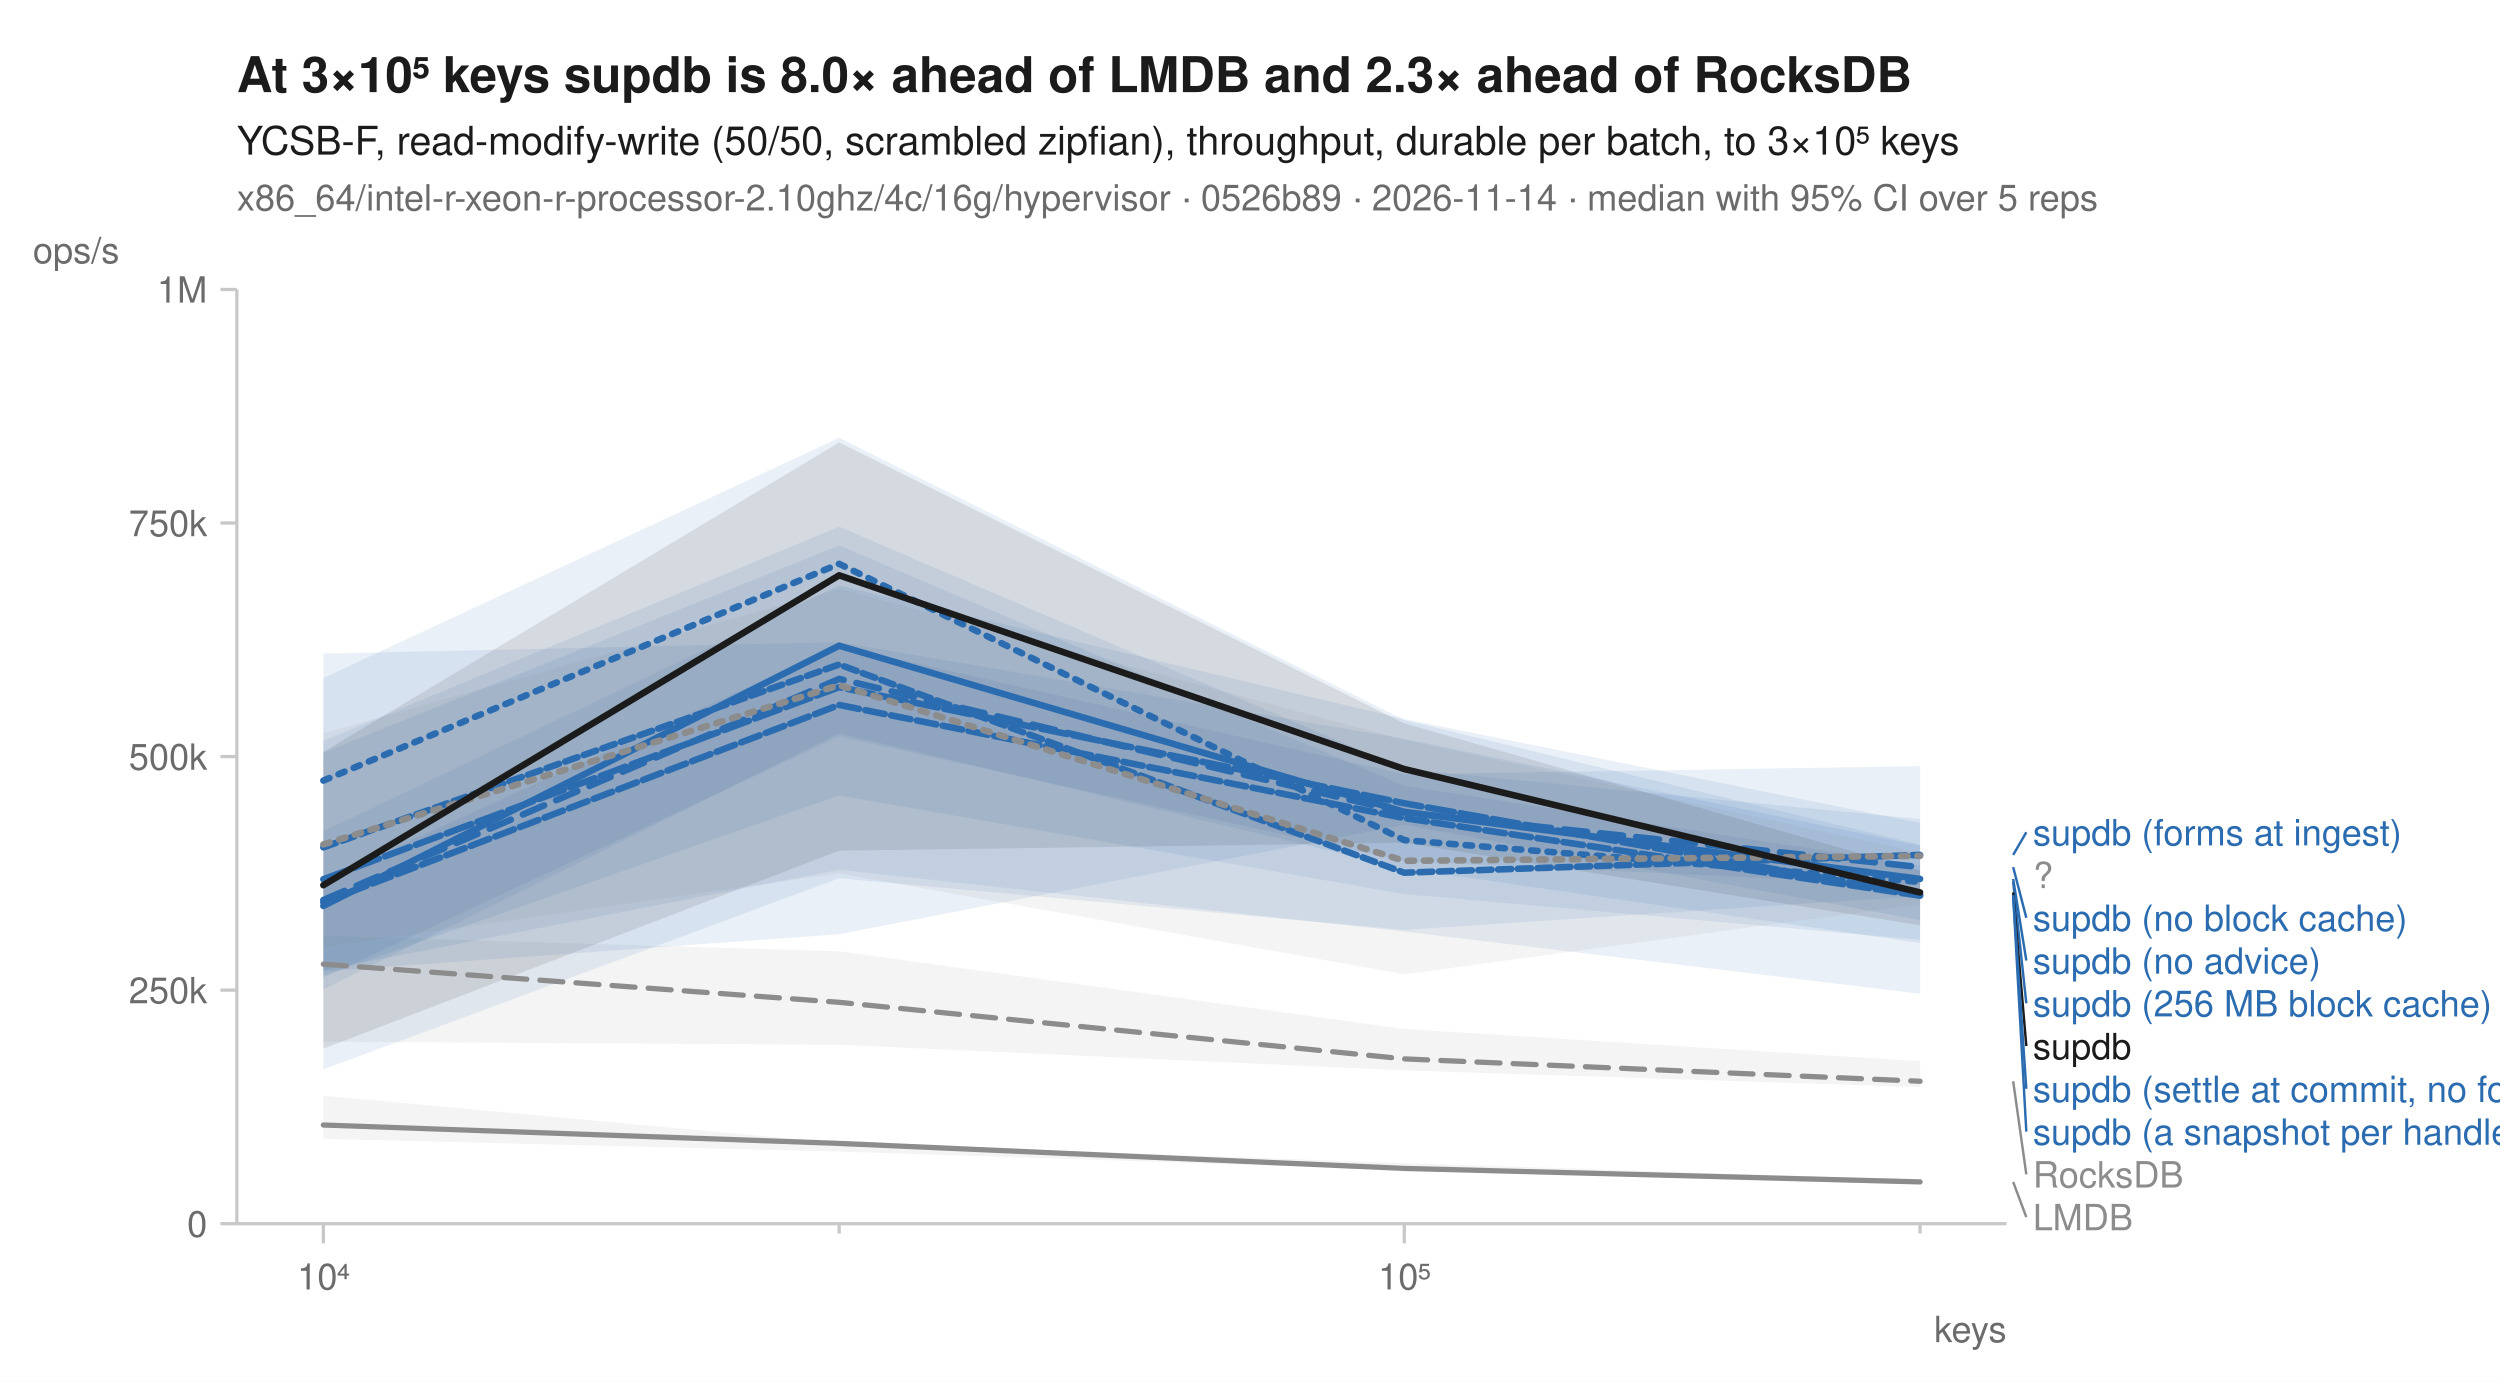
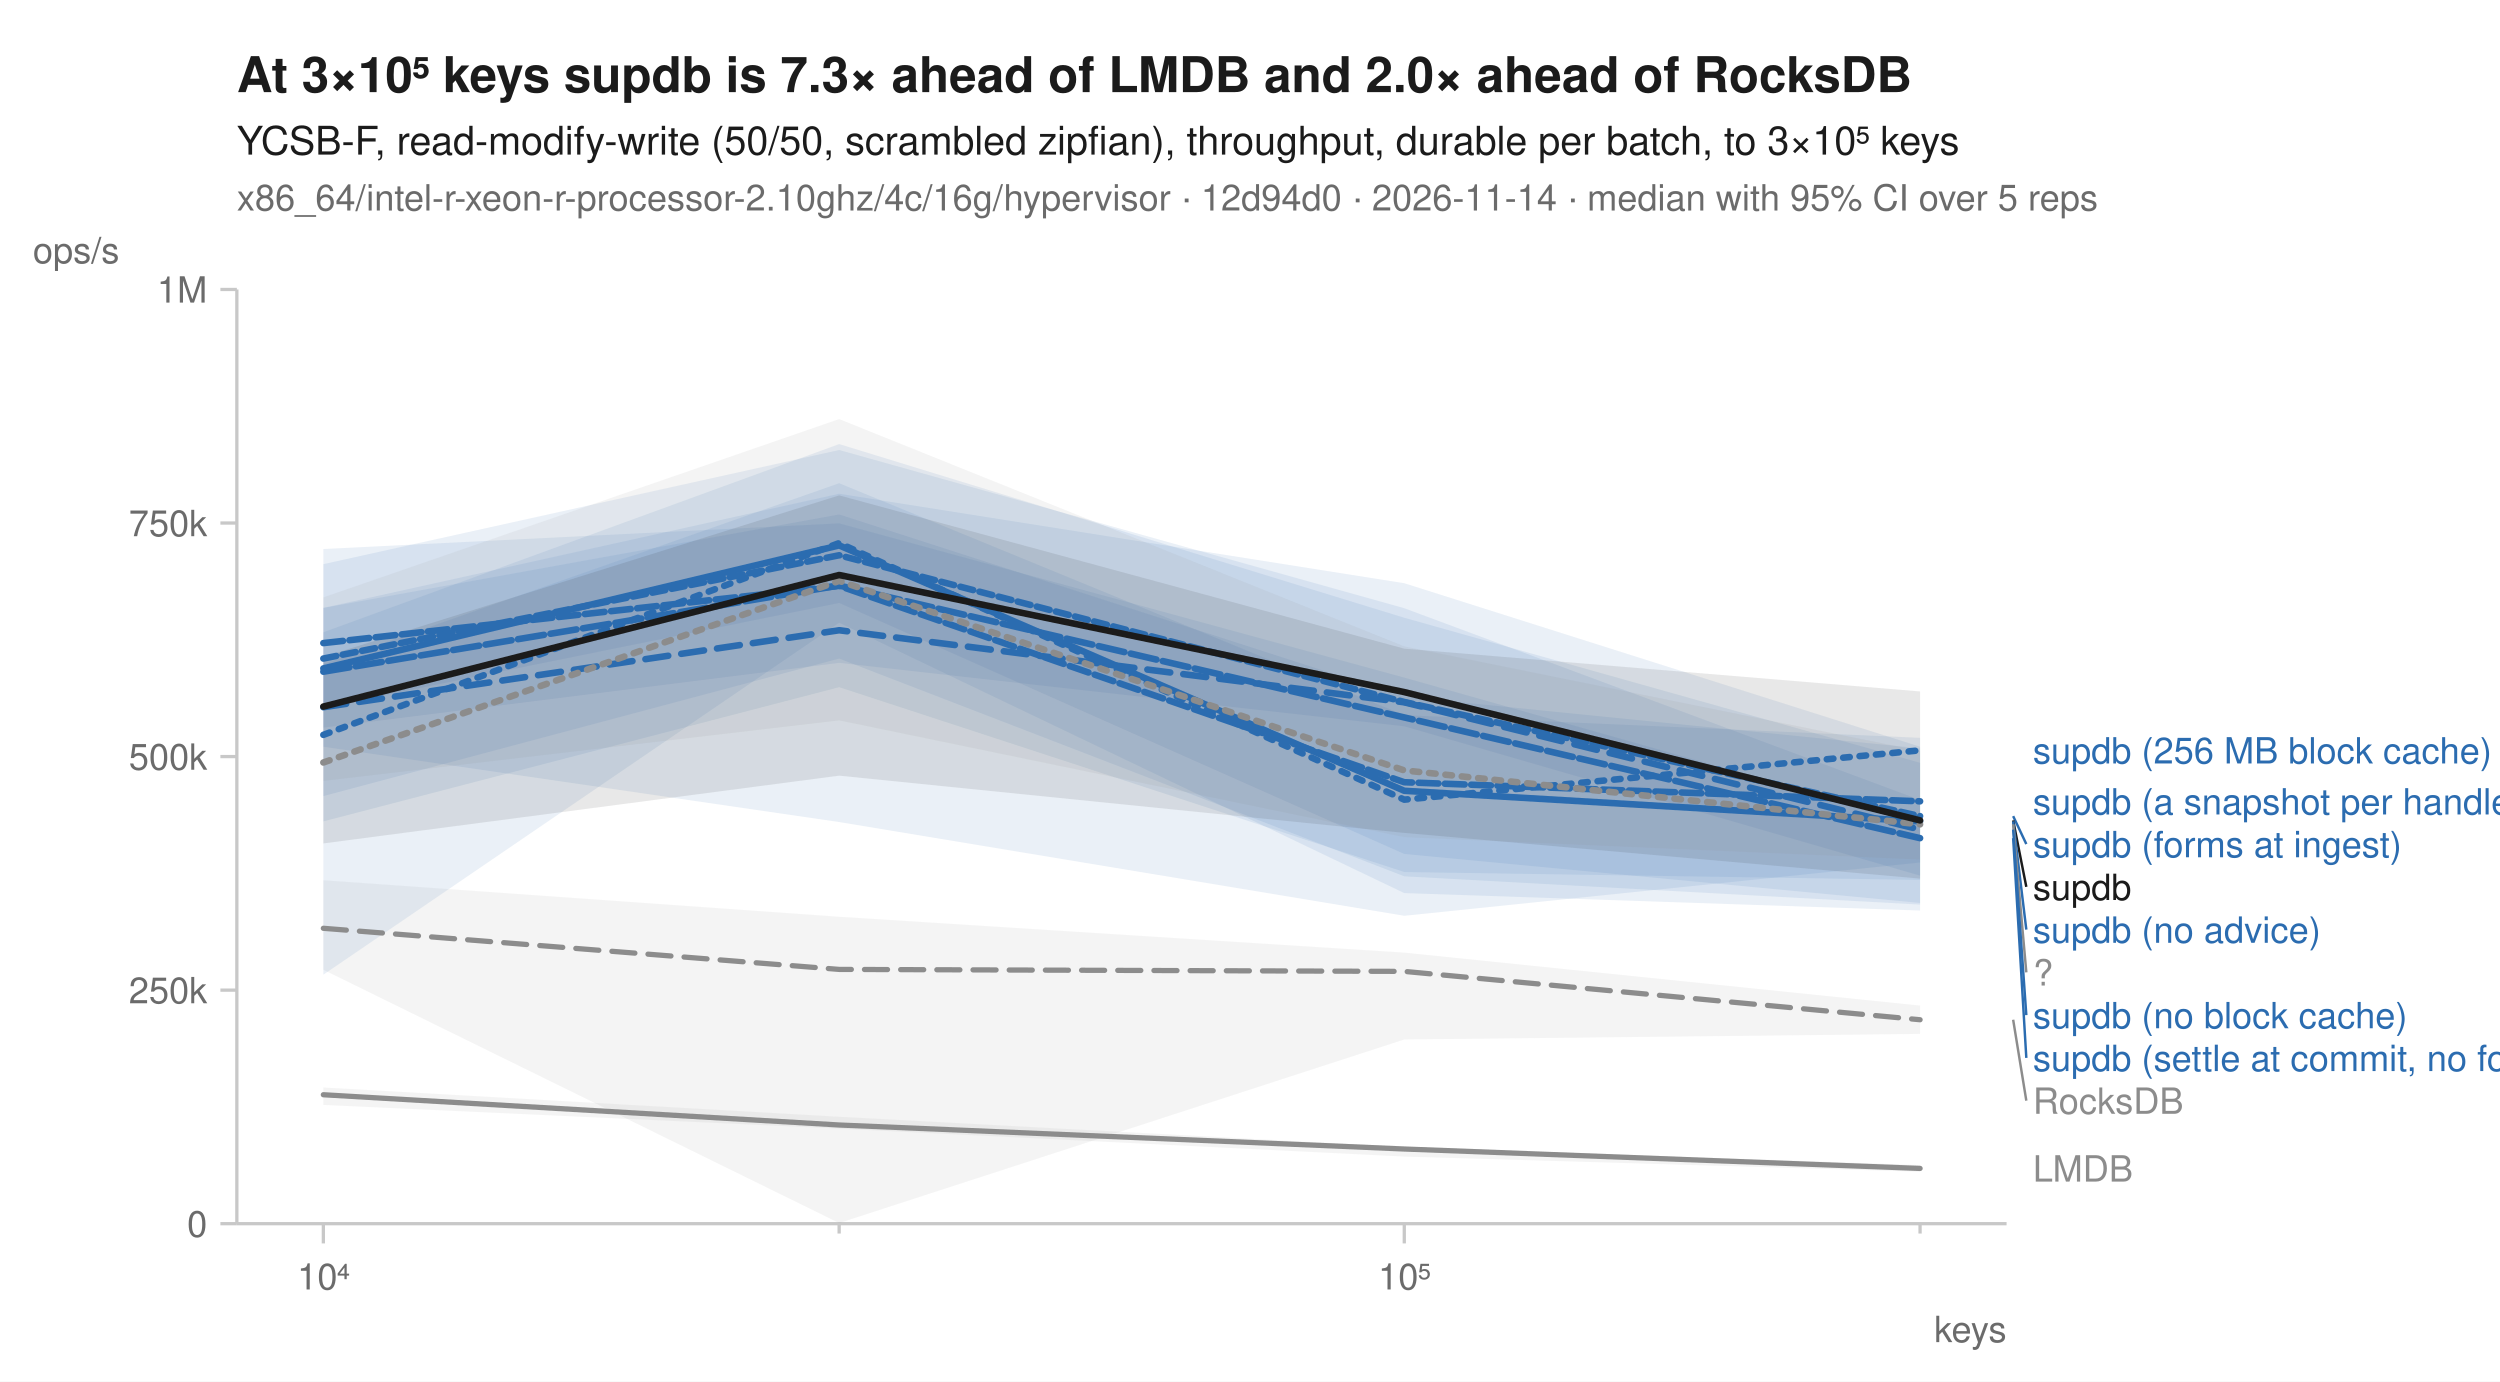
<svg xmlns="http://www.w3.org/2000/svg" width="760" height="420" viewBox="0 0 760 420" font-family="-apple-system, BlinkMacSystemFont, 'Segoe UI', Helvetica, Arial, sans-serif" fill="#1b1b1b">
  <rect width="760" height="420" fill="white" />
-   <text x="72" y="28" font-size="15" font-weight="600">At 3×10⁵ keys supdb is 8.0× ahead of LMDB and 2.3× ahead of RocksDB</text>
+   <text x="72" y="28" font-size="15" font-weight="600">At 3×10⁵ keys supdb is 7.3× ahead of LMDB and 2.0× ahead of RocksDB</text>
  <text x="72" y="47" font-size="12">YCSB-F, read-modify-write (50/50, scrambled zipfian), throughput, durable per batch, to 3×10⁵ keys</text>
-   <text x="72" y="64" font-size="11" fill="#6b6b6b">x86_64/intel-r-xeon-r-processor-2.10ghz/4c/16g/hypervisor · 0526b89 · 2026-11-14 · median with 95% CI over 5 reps</text>
+   <text x="72" y="64" font-size="11" fill="#6b6b6b">x86_64/intel-r-xeon-r-processor-2.10ghz/4c/16g/hypervisor · 12d94d0 · 2026-11-14 · median with 95% CI over 5 reps</text>
  <line x1="72" y1="372" x2="610" y2="372" stroke="#c8c8c8" stroke-width="1" />
  <line x1="72" y1="88" x2="72" y2="372" stroke="#c8c8c8" stroke-width="1" />
  <line x1="98.3" y1="372" x2="98.3" y2="378" stroke="#c8c8c8" stroke-width="1" />
  <text x="98.3" y="392" font-size="11" text-anchor="middle" fill="#6b6b6b">10⁴</text>
  <line x1="255.1" y1="372" x2="255.1" y2="375" stroke="#c8c8c8" stroke-width="1" />
  <line x1="426.9" y1="372" x2="426.9" y2="378" stroke="#c8c8c8" stroke-width="1" />
  <text x="426.9" y="392" font-size="11" text-anchor="middle" fill="#6b6b6b">10⁵</text>
  <line x1="583.7" y1="372" x2="583.7" y2="375" stroke="#c8c8c8" stroke-width="1" />
  <text x="610" y="408" font-size="11" text-anchor="end" fill="#6b6b6b">keys</text>
  <line x1="67" y1="372.0" x2="72" y2="372.0" stroke="#c8c8c8" stroke-width="1" />
  <text x="63" y="376.0" font-size="11" text-anchor="end" fill="#6b6b6b">0</text>
  <line x1="67" y1="301.0" x2="72" y2="301.0" stroke="#c8c8c8" stroke-width="1" />
  <text x="63" y="305.0" font-size="11" text-anchor="end" fill="#6b6b6b">250k</text>
  <line x1="67" y1="230.0" x2="72" y2="230.0" stroke="#c8c8c8" stroke-width="1" />
  <text x="63" y="234.0" font-size="11" text-anchor="end" fill="#6b6b6b">500k</text>
  <line x1="67" y1="159.0" x2="72" y2="159.0" stroke="#c8c8c8" stroke-width="1" />
  <text x="63" y="163.0" font-size="11" text-anchor="end" fill="#6b6b6b">750k</text>
  <line x1="67" y1="88.0" x2="72" y2="88.0" stroke="#c8c8c8" stroke-width="1" />
  <text x="63" y="92.0" font-size="11" text-anchor="end" fill="#6b6b6b">1M</text>
  <text x="10" y="80" font-size="11" text-anchor="start" fill="#6b6b6b">ops/s</text>
-   <path d="M98.3,284.5 L255.1,289.2 L426.9,312.8 L583.7,322.6 L583.7,330.5 L426.9,325.4 L255.1,317.6 L98.3,316.7 Z" fill="#8c8c8c" fill-opacity="0.10" />
-   <path d="M98.3,333.1 L255.1,347.5 L426.9,353.6 L583.7,358.7 L583.7,360.0 L426.9,355.6 L255.1,350.1 L98.3,346.2 Z" fill="#8c8c8c" fill-opacity="0.10" />
-   <path d="M98.3,206.1 L255.1,133.1 L426.9,218.9 L583.7,256.8 L583.7,285.7 L426.9,271.8 L255.1,241.8 L98.3,296.6 Z" fill="#2b6cb0" fill-opacity="0.10" />
-   <path d="M98.3,267.6 L255.1,196.3 L426.9,235.4 L583.7,232.9 L583.7,272.4 L426.9,282.7 L255.1,267.0 L98.3,325.1 Z" fill="#2b6cb0" fill-opacity="0.10" />
-   <path d="M98.3,228.8 L255.1,165.8 L426.9,238.9 L583.7,263.1 L583.7,269.1 L426.9,261.8 L255.1,223.9 L98.3,297.2 Z" fill="#2b6cb0" fill-opacity="0.10" />
-   <path d="M98.3,225.2 L255.1,160.1 L426.9,233.8 L583.7,249.0 L583.7,286.7 L426.9,264.0 L255.1,222.9 L98.3,300.8 Z" fill="#2b6cb0" fill-opacity="0.10" />
-   <path d="M98.3,252.7 L255.1,178.0 L426.9,218.6 L583.7,250.2 L583.7,279.7 L426.9,250.7 L255.1,284.0 L98.3,295.3 Z" fill="#2b6cb0" fill-opacity="0.10" />
-   <path d="M98.3,198.7 L255.1,195.2 L426.9,224.6 L583.7,257.1 L583.7,302.1 L426.9,283.2 L255.1,264.4 L98.3,294.9 Z" fill="#2b6cb0" fill-opacity="0.10" />
-   <path d="M98.3,222.9 L255.1,179.0 L426.9,224.9 L583.7,259.2 L583.7,274.9 L426.9,296.2 L255.1,265.5 L98.3,287.9 Z" fill="#8c8c8c" fill-opacity="0.10" />
-   <path d="M98.3,228.6 L255.1,134.5 L426.9,219.9 L583.7,264.7 L583.7,281.3 L426.9,256.2 L255.1,258.6 L98.3,318.8 Z" fill="#1b1b1b" fill-opacity="0.10" />
-   <path d="M98.3,293.1 L255.1,304.7 L426.9,321.9 L583.7,328.7 " fill="none" stroke="#8c8c8c" stroke-width="1.6" stroke-linejoin="round" stroke-linecap="round" stroke-dasharray="7,4" />
-   <path d="M98.3,342.0 L255.1,347.6 L426.9,355.2 L583.7,359.3 " fill="none" stroke="#8c8c8c" stroke-width="1.6" stroke-linejoin="round" stroke-linecap="round" />
-   <path d="M98.3,237.3 L255.1,171.4 L426.9,255.4 L583.7,268.1 " fill="none" stroke="#2b6cb0" stroke-width="2" stroke-linejoin="round" stroke-linecap="round" stroke-dasharray="2,3" />
-   <path d="M98.3,273.6 L255.1,206.4 L426.9,247.0 L583.7,263.6 " fill="none" stroke="#2b6cb0" stroke-width="2" stroke-linejoin="round" stroke-linecap="round" stroke-dasharray="7,4" />
-   <path d="M98.3,275.4 L255.1,196.3 L426.9,246.8 L583.7,267.2 " fill="none" stroke="#2b6cb0" stroke-width="2" stroke-linejoin="round" stroke-linecap="round" />
-   <path d="M98.3,274.3 L255.1,214.3 L426.9,248.7 L583.7,272.3 " fill="none" stroke="#2b6cb0" stroke-width="2" stroke-linejoin="round" stroke-linecap="round" stroke-dasharray="6,2" />
-   <path d="M98.3,267.3 L255.1,208.9 L426.9,244.2 L583.7,272.1 " fill="none" stroke="#2b6cb0" stroke-width="2" stroke-linejoin="round" stroke-linecap="round" stroke-dasharray="8,2" />
-   <path d="M98.3,257.6 L255.1,202.0 L426.9,265.3 L583.7,259.9 " fill="none" stroke="#2b6cb0" stroke-width="2" stroke-linejoin="round" stroke-linecap="round" stroke-dasharray="4,2" />
-   <path d="M98.3,256.7 L255.1,208.3 L426.9,261.7 L583.7,260.2 " fill="none" stroke="#8c8c8c" stroke-width="2" stroke-linejoin="round" stroke-linecap="round" stroke-dasharray="2,3" />
-   <path d="M98.3,269.1 L255.1,174.9 L426.9,233.8 L583.7,271.3 " fill="none" stroke="#1b1b1b" stroke-width="2" stroke-linejoin="round" stroke-linecap="round" />
-   <line x1="612.0" y1="259.9" x2="616.0" y2="253.0" stroke="#2b6cb0" stroke-width="0.75" />
-   <text x="618.0" y="257.0" font-size="11" fill="#2b6cb0">supdb (forms at ingest)</text>
-   <text x="618.0" y="270.0" font-size="11" fill="#8c8c8c">?</text>
-   <line x1="612.0" y1="263.6" x2="616.0" y2="279.0" stroke="#2b6cb0" stroke-width="0.75" />
-   <text x="618.0" y="283.0" font-size="11" fill="#2b6cb0">supdb (no block cache)</text>
-   <line x1="612.0" y1="267.2" x2="616.0" y2="292.0" stroke="#2b6cb0" stroke-width="0.75" />
-   <text x="618.0" y="296.0" font-size="11" fill="#2b6cb0">supdb (no advice)</text>
-   <line x1="612.0" y1="268.1" x2="616.0" y2="305.0" stroke="#2b6cb0" stroke-width="0.75" />
-   <text x="618.0" y="309.0" font-size="11" fill="#2b6cb0">supdb (256 MB block cache)</text>
-   <line x1="612.0" y1="271.3" x2="616.0" y2="318.0" stroke="#1b1b1b" stroke-width="0.75" />
-   <text x="618.0" y="322.0" font-size="11" fill="#1b1b1b">supdb</text>
-   <line x1="612.0" y1="272.1" x2="616.0" y2="331.0" stroke="#2b6cb0" stroke-width="0.75" />
-   <text x="618.0" y="335.0" font-size="11" fill="#2b6cb0">supdb (settle at commit, no forms)</text>
-   <line x1="612.0" y1="272.3" x2="616.0" y2="344.0" stroke="#2b6cb0" stroke-width="0.75" />
-   <text x="618.0" y="348.0" font-size="11" fill="#2b6cb0">supdb (a snapshot per handle)</text>
-   <line x1="612.0" y1="328.7" x2="616.0" y2="357.0" stroke="#8c8c8c" stroke-width="0.75" />
-   <text x="618.0" y="361.0" font-size="11" fill="#8c8c8c">RocksDB</text>
-   <line x1="612.0" y1="359.3" x2="616.0" y2="370.0" stroke="#8c8c8c" stroke-width="0.75" />
-   <text x="618.0" y="374.0" font-size="11" fill="#8c8c8c">LMDB</text>
+   <path d="M98.3,267.6 L255.1,278.7 L426.9,289.6 L583.7,305.7 L583.7,314.3 L426.9,316.0 L255.1,371.8 L98.3,294.8 Z" fill="#8c8c8c" fill-opacity="0.10" />
+   <path d="M98.3,330.6 L255.1,339.5 L426.9,348.7 L583.7,354.2 L583.7,356.2 L426.9,351.6 L255.1,343.1 L98.3,335.9 Z" fill="#8c8c8c" fill-opacity="0.10" />
+   <path d="M98.3,201.9 L255.1,146.9 L426.9,217.4 L583.7,224.3 L583.7,276.8 L426.9,271.5 L255.1,189.3 L98.3,296.3 Z" fill="#2b6cb0" fill-opacity="0.10" />
+   <path d="M98.3,166.9 L255.1,159.1 L426.9,206.0 L583.7,250.3 L583.7,267.5 L426.9,265.1 L255.1,208.9 L98.3,249.7 Z" fill="#2b6cb0" fill-opacity="0.10" />
+   <path d="M98.3,171.5 L255.1,136.8 L426.9,184.9 L583.7,243.2 L583.7,275.0 L426.9,266.4 L255.1,200.2 L98.3,242.0 Z" fill="#2b6cb0" fill-opacity="0.10" />
+   <path d="M98.3,184.8 L255.1,156.4 L426.9,211.8 L583.7,227.5 L583.7,262.2 L426.9,278.4 L255.1,249.9 L98.3,227.0 Z" fill="#2b6cb0" fill-opacity="0.10" />
+   <path d="M98.3,184.8 L255.1,150.1 L426.9,177.3 L583.7,227.0 L583.7,266.2 L426.9,220.8 L255.1,201.5 L98.3,221.2 Z" fill="#2b6cb0" fill-opacity="0.10" />
+   <path d="M98.3,192.2 L255.1,135.0 L426.9,187.8 L583.7,231.9 L583.7,274.5 L426.9,259.6 L255.1,183.3 L98.3,215.1 Z" fill="#2b6cb0" fill-opacity="0.10" />
+   <path d="M98.3,181.6 L255.1,127.4 L426.9,196.5 L583.7,228.3 L583.7,261.3 L426.9,254.5 L255.1,219.0 L98.3,237.4 Z" fill="#8c8c8c" fill-opacity="0.10" />
+   <path d="M98.3,199.7 L255.1,150.6 L426.9,197.2 L583.7,210.2 L583.7,267.1 L426.9,253.2 L255.1,235.8 L98.3,256.4 Z" fill="#1b1b1b" fill-opacity="0.10" />
+   <path d="M98.3,282.2 L255.1,294.7 L426.9,295.3 L583.7,310.0 " fill="none" stroke="#8c8c8c" stroke-width="1.6" stroke-linejoin="round" stroke-linecap="round" stroke-dasharray="7,4" />
+   <path d="M98.3,332.8 L255.1,342.0 L426.9,349.3 L583.7,355.2 " fill="none" stroke="#8c8c8c" stroke-width="1.6" stroke-linejoin="round" stroke-linecap="round" />
+   <path d="M98.3,223.4 L255.1,165.1 L426.9,243.1 L583.7,228.1 " fill="none" stroke="#2b6cb0" stroke-width="2" stroke-linejoin="round" stroke-linecap="round" stroke-dasharray="2,3" />
+   <path d="M98.3,215.0 L255.1,191.6 L426.9,213.5 L583.7,252.2 " fill="none" stroke="#2b6cb0" stroke-width="2" stroke-linejoin="round" stroke-linecap="round" stroke-dasharray="7,4" />
+   <path d="M98.3,203.2 L255.1,165.8 L426.9,240.4 L583.7,249.7 " fill="none" stroke="#2b6cb0" stroke-width="2" stroke-linejoin="round" stroke-linecap="round" />
+   <path d="M98.3,195.5 L255.1,178.1 L426.9,237.8 L583.7,243.6 " fill="none" stroke="#2b6cb0" stroke-width="2" stroke-linejoin="round" stroke-linecap="round" stroke-dasharray="6,2" />
+   <path d="M98.3,204.2 L255.1,178.0 L426.9,218.1 L583.7,254.8 " fill="none" stroke="#2b6cb0" stroke-width="2" stroke-linejoin="round" stroke-linecap="round" stroke-dasharray="8,2" />
+   <path d="M98.3,200.2 L255.1,168.8 L426.9,213.4 L583.7,248.1 " fill="none" stroke="#2b6cb0" stroke-width="2" stroke-linejoin="round" stroke-linecap="round" stroke-dasharray="4,2" />
+   <path d="M98.3,231.8 L255.1,176.6 L426.9,234.2 L583.7,250.6 " fill="none" stroke="#8c8c8c" stroke-width="2" stroke-linejoin="round" stroke-linecap="round" stroke-dasharray="2,3" />
+   <path d="M98.3,214.8 L255.1,174.8 L426.9,210.4 L583.7,249.4 " fill="none" stroke="#1b1b1b" stroke-width="2" stroke-linejoin="round" stroke-linecap="round" />
+   <text x="618.0" y="232.1" font-size="11" fill="#2b6cb0">supdb (256 MB block cache)</text>
+   <text x="618.0" y="247.6" font-size="11" fill="#2b6cb0">supdb (a snapshot per handle)</text>
+   <line x1="612.0" y1="248.1" x2="616.0" y2="256.6" stroke="#2b6cb0" stroke-width="0.75" />
+   <text x="618.0" y="260.6" font-size="11" fill="#2b6cb0">supdb (forms at ingest)</text>
+   <line x1="612.0" y1="249.4" x2="616.0" y2="269.6" stroke="#1b1b1b" stroke-width="0.75" />
+   <text x="618.0" y="273.6" font-size="11" fill="#1b1b1b">supdb</text>
+   <line x1="612.0" y1="249.7" x2="616.0" y2="282.6" stroke="#2b6cb0" stroke-width="0.75" />
+   <text x="618.0" y="286.6" font-size="11" fill="#2b6cb0">supdb (no advice)</text>
+   <line x1="612.0" y1="250.6" x2="616.0" y2="295.6" stroke="#8c8c8c" stroke-width="0.75" />
+   <text x="618.0" y="299.6" font-size="11" fill="#8c8c8c">?</text>
+   <line x1="612.0" y1="252.2" x2="616.0" y2="308.6" stroke="#2b6cb0" stroke-width="0.75" />
+   <text x="618.0" y="312.6" font-size="11" fill="#2b6cb0">supdb (no block cache)</text>
+   <line x1="612.0" y1="254.8" x2="616.0" y2="321.6" stroke="#2b6cb0" stroke-width="0.75" />
+   <text x="618.0" y="325.6" font-size="11" fill="#2b6cb0">supdb (settle at commit, no forms)</text>
+   <line x1="612.0" y1="310.0" x2="616.0" y2="334.6" stroke="#8c8c8c" stroke-width="0.75" />
+   <text x="618.0" y="338.6" font-size="11" fill="#8c8c8c">RocksDB</text>
+   <text x="618.0" y="359.2" font-size="11" fill="#8c8c8c">LMDB</text>
</svg>
